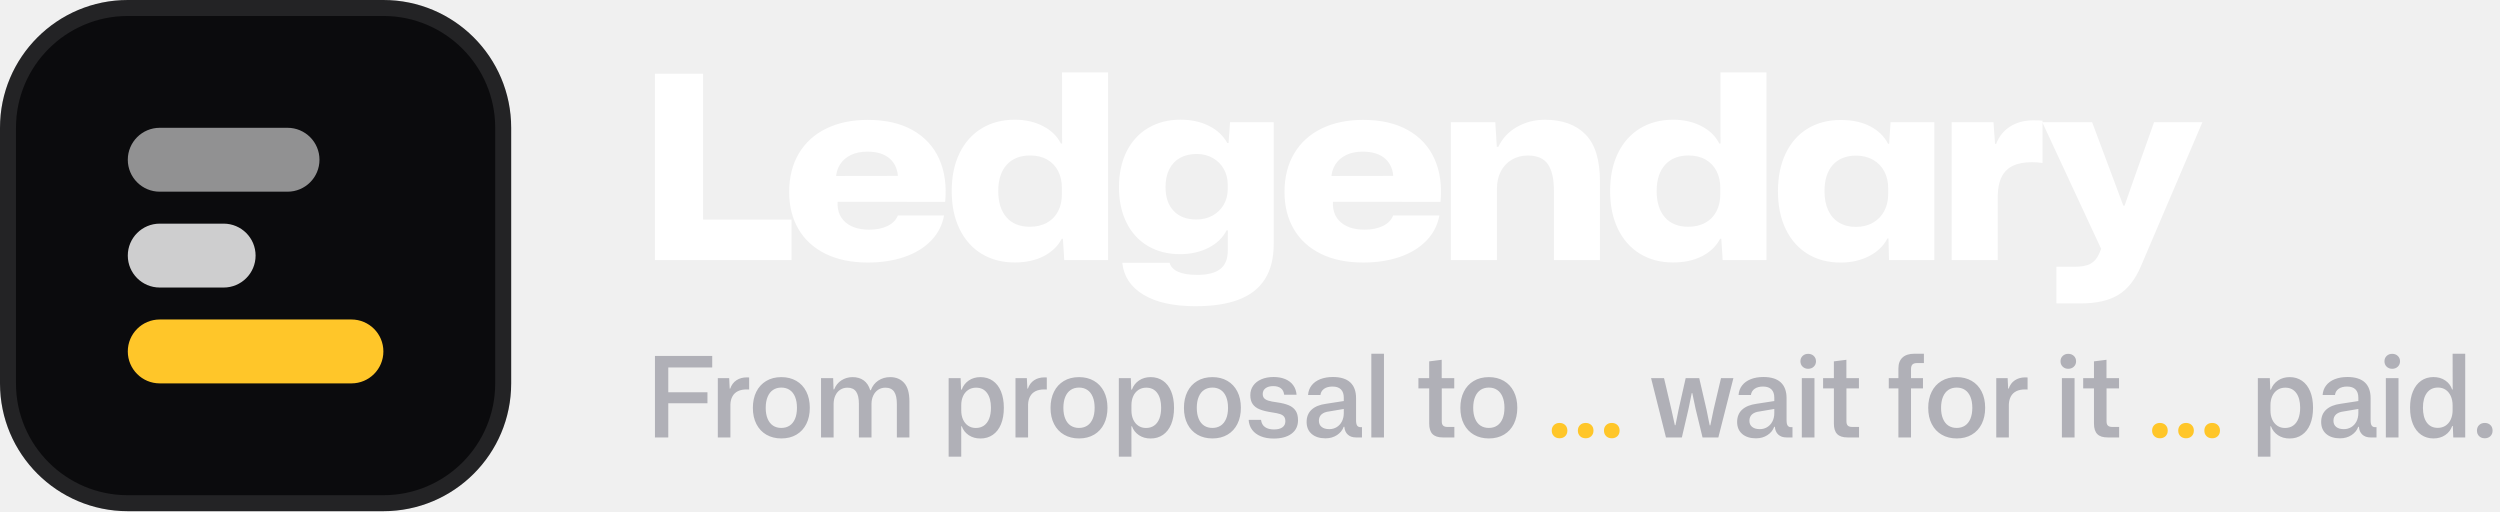
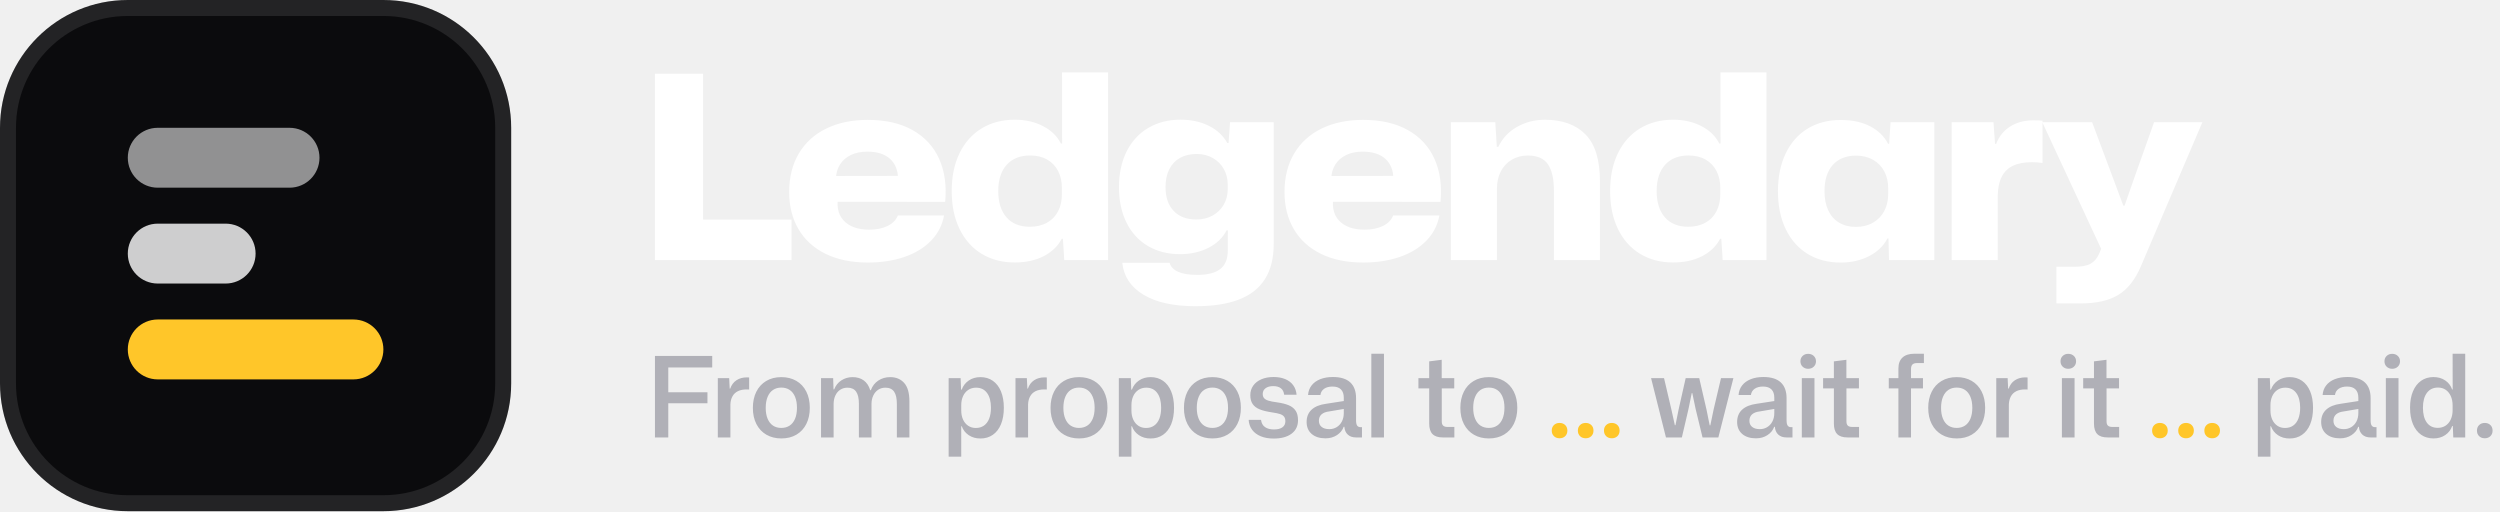
<svg xmlns="http://www.w3.org/2000/svg" viewBox="0 0 313 64" width="313" height="64" role="img" aria-label="Ledgendary. From proposal to … wait for it … paid.">
  <rect x="0" y="0" width="64" height="64" rx="16" fill="#0b0b0d" />
  <rect x="1" y="1" width="62" height="62" rx="15" fill="none" stroke="rgba(255,255,255,0.1)" stroke-width="2" />
-   <path d="M20 16H36A4 4 0 0 1 36 24H20A4 4 0 0 1 16 20V20A4 4 0 0 1 20 16Z" fill="#ffffff" opacity="0.55" />
-   <path d="M20 28H28A4 4 0 0 1 28 36H20A4 4 0 0 1 16 32V32A4 4 0 0 1 20 28Z" fill="#ffffff" opacity="0.8" />
-   <path d="M20 40H44A4 4 0 0 1 44 48H20A4 4 0 0 1 16 44V44A4 4 0 0 1 20 40Z" fill="#ffc629" />
+   <path d="M19.75 16H36.25A3.75 3.75 0 0 1 36.25 23.5H19.75A3.75 3.75 0 0 1 16 19.75V19.75A3.75 3.75 0 0 1 19.75 16Z" fill="#ffffff" opacity="0.55" />
+   <path d="M19.75 28H28.25A3.75 3.75 0 0 1 28.25 35.5H19.75A3.75 3.75 0 0 1 16 31.75V31.75A3.75 3.75 0 0 1 19.75 28Z" fill="#ffffff" opacity="0.8" />
+   <path d="M19.75 40H44.25A3.75 3.75 0 0 1 44.25 47.5H19.75A3.75 3.75 0 0 1 16 43.75V43.75A3.75 3.75 0 0 1 19.75 40Z" fill="#ffc629" />
  <path transform="translate(80.19 32.561) scale(0.032)" fill="#ffffff" d="M56.572 -729.0H244.789V-123.262L210.67 -158.371H591.07V0.0H56.572ZM581.692 -265.912Q581.692 -353.534 619.569 -417.153Q657.446 -480.773 726.876 -514.631Q796.306 -548.488 889.243 -548.488Q993.665 -548.488 1064.777 -508.409Q1135.888 -468.331 1168.47 -395.863Q1201.052 -323.394 1191.945 -227.81L689.562 -227.949L775.346 -259.234Q760.821 -191.918 794.13 -155.43Q827.44 -118.942 895.251 -118.942Q937.412 -118.942 967.129 -133.678Q996.845 -148.414 1006.777 -174.46H1187.713Q1177.053 -117.185 1136.591 -75.644Q1096.13 -34.104 1032.569 -12.235Q969.009 9.635 889.263 9.635Q793.345 9.635 723.898 -24.565Q654.452 -58.765 618.072 -121.091Q581.692 -183.416 581.692 -265.912ZM755.807 -328.995 1017.785 -329.411 1007.667 -318.006Q1007.159 -368.499 975.955 -396.378Q944.752 -424.258 887.896 -424.258Q850.813 -424.258 823.424 -411.246Q796.036 -398.235 780.718 -374.178Q765.4 -350.121 764.386 -317.454ZM1217.61 -269.973Q1217.61 -355.244 1248.307 -418.253Q1279.004 -481.263 1334.871 -515.232Q1390.739 -549.2 1464.656 -549.2Q1525.894 -549.2 1574.347 -524.368Q1622.8 -499.536 1644.804 -455.984H1649.549L1649.262 -734.203H1829.485V0.0H1657.965L1652.715 -83.343H1648.064Q1625.659 -40.267 1577.921 -15.451Q1530.183 9.365 1463.622 9.365Q1390.225 9.365 1334.614 -24.604Q1279.004 -58.573 1248.307 -121.668Q1217.61 -184.764 1217.61 -269.973ZM1648.731 -257.449V-281.955Q1648.731 -319.677 1633.925 -348.404Q1619.118 -377.131 1591.149 -393.161Q1563.18 -409.192 1524.681 -409.192Q1465.504 -409.192 1432.616 -372.564Q1399.728 -335.937 1399.728 -269.973Q1399.728 -204.214 1431.966 -167.266Q1464.203 -130.319 1523.306 -130.319Q1561.755 -130.319 1590.287 -146.168Q1618.82 -162.018 1633.776 -190.872Q1648.731 -219.726 1648.731 -257.449ZM1884.994 10.688H2070.086Q2077.022 34.454 2104.18 46.215Q2131.338 57.977 2178.377 57.977Q2238.775 57.977 2268.256 35.075Q2297.736 12.173 2297.736 -36.554L2298.023 -116.305H2293.138Q2270.61 -72.436 2221.81 -47.765Q2173.01 -23.095 2110.879 -23.095Q2039.605 -23.095 1985.356 -55.047Q1931.107 -86.999 1901.585 -146.283Q1872.062 -205.566 1872.062 -285.315Q1872.062 -365.29 1902.015 -425.025Q1931.968 -484.76 1986.574 -517.011Q2041.18 -549.262 2112.568 -549.262Q2175.619 -549.262 2223.771 -525.235Q2271.922 -501.209 2295.903 -457.98H2300.799L2306.605 -539.372H2477.429V-62.853Q2477.429 20.778 2442.837 74.85Q2408.245 128.921 2340.591 154.731Q2272.937 180.54 2171.533 180.54Q2042.372 180.54 1967.865 135.576Q1893.358 90.612 1884.994 10.688ZM2297.581 -278.138V-295.154Q2297.581 -329.008 2282.172 -356.304Q2266.762 -383.601 2239.093 -399.366Q2211.423 -415.131 2176.274 -415.131Q2138.451 -415.131 2111.051 -399.831Q2083.651 -384.53 2068.916 -355.45Q2054.18 -326.369 2054.18 -285.845Q2054.18 -225.455 2086.167 -192.112Q2118.153 -158.768 2174.672 -158.768Q2210.565 -158.768 2238.5 -174.23Q2266.436 -189.691 2282.009 -216.942Q2297.581 -244.193 2297.581 -278.138ZM2519.692 -265.912Q2519.692 -353.534 2557.569 -417.153Q2595.446 -480.773 2664.876 -514.631Q2734.306 -548.488 2827.243 -548.488Q2931.665 -548.488 3002.777 -508.409Q3073.888 -468.331 3106.47 -395.863Q3139.052 -323.394 3129.945 -227.81L2627.562 -227.949L2713.346 -259.234Q2698.821 -191.918 2732.13 -155.43Q2765.44 -118.942 2833.251 -118.942Q2875.412 -118.942 2905.129 -133.678Q2934.845 -148.414 2944.777 -174.46H3125.713Q3115.053 -117.185 3074.591 -75.644Q3034.13 -34.104 2970.569 -12.235Q2907.009 9.635 2827.263 9.635Q2731.345 9.635 2661.898 -24.565Q2592.452 -58.765 2556.072 -121.091Q2519.692 -183.416 2519.692 -265.912ZM2693.807 -328.995 2955.785 -329.411 2945.667 -318.006Q2945.159 -368.499 2913.955 -396.378Q2882.752 -424.258 2825.896 -424.258Q2788.813 -424.258 2761.424 -411.246Q2734.036 -398.235 2718.718 -374.178Q2703.4 -350.121 2702.386 -317.454ZM3170.534 -539.372H3344.415L3350.327 -443.089H3356.312Q3379.791 -492.653 3429.111 -520.841Q3478.431 -549.029 3538.864 -549.029Q3640.586 -549.029 3697.234 -491.661Q3753.882 -434.294 3753.882 -307.567V0.0H3573.719V-272.502Q3573.719 -340.963 3550.192 -374.978Q3526.665 -408.993 3471.965 -408.993Q3436.303 -408.993 3408.666 -392.55Q3381.029 -376.107 3365.949 -346.884Q3350.869 -317.661 3350.869 -279.868V0.0H3170.534ZM3793.61 -269.973Q3793.61 -355.244 3824.307 -418.253Q3855.004 -481.263 3910.871 -515.232Q3966.739 -549.2 4040.656 -549.2Q4101.894 -549.2 4150.347 -524.368Q4198.8 -499.536 4220.804 -455.984H4225.549L4225.262 -734.203H4405.485V0.0H4233.965L4228.715 -83.343H4224.064Q4201.659 -40.267 4153.921 -15.451Q4106.183 9.365 4039.622 9.365Q3966.225 9.365 3910.614 -24.604Q3855.004 -58.573 3824.307 -121.668Q3793.61 -184.764 3793.61 -269.973ZM4224.731 -257.449V-281.955Q4224.731 -319.677 4209.925 -348.404Q4195.118 -377.131 4167.149 -393.161Q4139.18 -409.192 4100.681 -409.192Q4041.504 -409.192 4008.616 -372.564Q3975.728 -335.937 3975.728 -269.973Q3975.728 -204.214 4007.966 -167.266Q4040.203 -130.319 4099.306 -130.319Q4137.755 -130.319 4166.287 -146.168Q4194.82 -162.018 4209.776 -190.872Q4224.731 -219.726 4224.731 -257.449ZM4450.287 -269.245Q4450.287 -354.512 4480.808 -417.732Q4511.329 -480.952 4566.732 -514.546Q4622.134 -548.14 4695.786 -548.14Q4763.642 -548.14 4811.31 -523.255Q4858.978 -498.37 4881.193 -454.847H4885.363L4890.896 -539.372H5062.162V0.0H4884.808L4882.729 -84.485H4878.584Q4855.929 -40.625 4806.734 -15.429Q4757.54 9.767 4696.028 9.767Q4621.939 9.767 4566.583 -24.051Q4511.227 -57.868 4480.757 -121.005Q4450.287 -184.142 4450.287 -269.245ZM4881.552 -257.844V-281.605Q4881.552 -318.304 4866.432 -346.982Q4851.313 -375.66 4822.617 -392.161Q4793.921 -408.662 4756.098 -408.662Q4697.855 -408.662 4665.13 -372.508Q4632.405 -336.354 4632.405 -269.241Q4632.405 -225.401 4647.266 -194.021Q4662.127 -162.642 4689.879 -146.207Q4717.632 -129.773 4755.337 -129.773Q4793.378 -129.773 4822.23 -146.408Q4851.083 -163.043 4866.317 -192.026Q4881.552 -221.008 4881.552 -257.844ZM5129.989 -539.372H5293.58L5299.619 -454.607H5304.039Q5320.785 -498.475 5358.883 -522.595Q5396.981 -546.715 5449.262 -546.715Q5472.72 -546.715 5485.389 -545.324V-379.988Q5462.105 -382.97 5445.058 -382.97Q5399.385 -382.97 5370.022 -369.085Q5340.658 -355.199 5325.764 -325.919Q5310.87 -296.64 5310.184 -251.209V0.0H5129.989ZM5539.807 26.153H5610.933Q5651.897 26.153 5673.363 14.308Q5694.829 2.463 5706.39 -23.649L5723.348 -64.003V-25.419L5484.441 -539.372H5679.446L5765.735 -308.868L5801.567 -212.781H5806.371L5839.927 -308.868L5921.881 -539.372H6110.92L5870.388 24.034Q5836.456 103.532 5781.321 136.567Q5726.187 169.601 5636.381 169.601H5539.807Z" />
  <path transform="translate(80.93 54.767) scale(0.014)" fill="#b0b0b7" d="M76.41 -729.0H588.564V-625.542H174.577L195.595 -646.958V0.0H76.41ZM162.04 -403.841H545.928V-305.351H162.04ZM638.616 -530.392H740.231L744.92 -436.552H749.634Q766.31 -485.712 805.186 -511.378Q844.062 -537.045 897.41 -537.045Q908.012 -537.045 918.661 -536.366V-428.574Q907.02 -429.253 895.93 -429.253Q849.727 -429.253 818.377 -413.733Q787.027 -398.213 770.109 -368.426Q753.191 -338.638 751.175 -295.953V0.0H638.616ZM952.081 -264.44Q952.081 -346.241 982.842 -408.317Q1013.603 -470.392 1071.197 -504.888Q1128.791 -539.384 1206.937 -539.384Q1282.6 -539.384 1340.268 -506.132Q1397.936 -472.88 1429.602 -410.731Q1461.268 -348.581 1461.268 -264.944Q1461.268 -183.472 1430.594 -121.484Q1399.92 -59.496 1342.414 -25.252Q1284.907 8.992 1206.937 8.992Q1131.099 8.992 1073.343 -24.26Q1015.587 -57.512 983.834 -119.41Q952.081 -181.308 952.081 -264.44ZM1346.385 -264.944Q1346.385 -322.369 1329.396 -363.212Q1312.407 -404.056 1280.934 -424.955Q1249.462 -445.855 1206.937 -445.855Q1164.263 -445.855 1132.777 -425.043Q1101.292 -404.231 1084.127 -363.223Q1066.963 -322.215 1066.963 -264.44Q1066.963 -207.52 1084.04 -166.928Q1101.117 -126.336 1132.35 -105.689Q1163.584 -85.042 1206.433 -85.042Q1249.112 -85.042 1280.584 -105.601Q1312.056 -126.161 1329.221 -166.753Q1346.385 -207.345 1346.385 -264.944ZM1561.582 -530.392H1670.157L1673.342 -429.851H1679.213Q1699.473 -482.109 1744.306 -510.746Q1789.139 -539.384 1843.276 -539.384Q1902.892 -539.384 1943.228 -510.168Q1983.565 -480.952 2001.446 -422.365H2006.993Q2027.966 -478.636 2074.304 -509.01Q2120.642 -539.384 2179.907 -539.384Q2258.687 -539.384 2305.327 -487.025Q2351.966 -434.665 2351.966 -323.275V0.0H2239.731V-300.285Q2239.731 -373.924 2215.008 -409.463Q2190.285 -445.001 2137.03 -445.001Q2100.024 -445.001 2071.882 -425.925Q2043.74 -406.85 2028.32 -373.444Q2012.899 -340.038 2012.899 -298.637V0.0H1900.314V-300.285Q1900.314 -373.749 1875.515 -409.375Q1850.715 -445.001 1798.293 -445.001Q1760.963 -445.001 1732.734 -426.09Q1704.504 -407.178 1689.322 -373.772Q1674.141 -340.366 1674.141 -298.637V0.0H1561.582ZM2702.877 -530.392H2809.963L2813.968 -427.812H2819.86Q2838.199 -478.594 2882.596 -508.989Q2926.992 -539.384 2987.281 -539.384Q3050.681 -539.384 3097.943 -506.561Q3145.205 -473.737 3170.838 -411.835Q3196.471 -349.933 3196.471 -264.944Q3196.471 -179.451 3170.838 -117.801Q3145.205 -56.151 3097.943 -23.328Q3050.681 9.496 2987.173 9.496Q2926.82 9.496 2882.628 -20.13Q2838.437 -49.756 2820.404 -99.676H2815.292L2815.616 171.933H2702.877ZM3081.245 -264.944Q3081.245 -349.984 3046.383 -397.524Q3011.522 -445.064 2948.277 -445.064Q2907.523 -445.064 2877.437 -424.584Q2847.351 -404.104 2831.484 -368.686Q2815.616 -333.268 2815.616 -289.549V-239.663Q2815.616 -195.944 2831.239 -160.774Q2846.862 -125.604 2876.457 -105.124Q2906.053 -84.644 2945.722 -84.644Q2988.337 -84.644 3018.768 -105.944Q3049.198 -127.244 3065.221 -168.016Q3081.245 -208.788 3081.245 -264.944ZM3300.616 -530.392H3402.231L3406.92 -436.552H3411.634Q3428.31 -485.712 3467.186 -511.378Q3506.062 -537.045 3559.41 -537.045Q3570.012 -537.045 3580.661 -536.366V-428.574Q3569.02 -429.253 3557.93 -429.253Q3511.727 -429.253 3480.377 -413.733Q3449.027 -398.213 3432.109 -368.426Q3415.191 -338.638 3413.175 -295.953V0.0H3300.616ZM3614.081 -264.44Q3614.081 -346.241 3644.842 -408.317Q3675.603 -470.392 3733.197 -504.888Q3790.791 -539.384 3868.937 -539.384Q3944.6 -539.384 4002.268 -506.132Q4059.936 -472.88 4091.602 -410.731Q4123.268 -348.581 4123.268 -264.944Q4123.268 -183.472 4092.594 -121.484Q4061.92 -59.496 4004.414 -25.252Q3946.907 8.992 3868.937 8.992Q3793.099 8.992 3735.343 -24.26Q3677.587 -57.512 3645.834 -119.41Q3614.081 -181.308 3614.081 -264.44ZM4008.385 -264.944Q4008.385 -322.369 3991.396 -363.212Q3974.407 -404.056 3942.934 -424.955Q3911.462 -445.855 3868.937 -445.855Q3826.263 -445.855 3794.777 -425.043Q3763.292 -404.231 3746.127 -363.223Q3728.963 -322.215 3728.963 -264.44Q3728.963 -207.52 3746.04 -166.928Q3763.117 -126.336 3794.35 -105.689Q3825.584 -85.042 3868.433 -85.042Q3911.112 -85.042 3942.584 -105.601Q3974.056 -126.161 3991.221 -166.753Q4008.385 -207.345 4008.385 -264.944ZM4224.877 -530.392H4331.963L4335.968 -427.812H4341.86Q4360.199 -478.594 4404.596 -508.989Q4448.992 -539.384 4509.281 -539.384Q4572.681 -539.384 4619.943 -506.561Q4667.205 -473.737 4692.838 -411.835Q4718.471 -349.933 4718.471 -264.944Q4718.471 -179.451 4692.838 -117.801Q4667.205 -56.151 4619.943 -23.328Q4572.681 9.496 4509.173 9.496Q4448.82 9.496 4404.628 -20.13Q4360.437 -49.756 4342.404 -99.676H4337.292L4337.616 171.933H4224.877ZM4603.245 -264.944Q4603.245 -349.984 4568.383 -397.524Q4533.522 -445.064 4470.277 -445.064Q4429.523 -445.064 4399.437 -424.584Q4369.351 -404.104 4353.484 -368.686Q4337.616 -333.268 4337.616 -289.549V-239.663Q4337.616 -195.944 4353.239 -160.774Q4368.862 -125.604 4398.457 -105.124Q4428.053 -84.644 4467.722 -84.644Q4510.337 -84.644 4540.768 -105.944Q4571.198 -127.244 4587.221 -168.016Q4603.245 -208.788 4603.245 -264.944ZM4807.081 -264.44Q4807.081 -346.241 4837.842 -408.317Q4868.603 -470.392 4926.197 -504.888Q4983.791 -539.384 5061.937 -539.384Q5137.6 -539.384 5195.268 -506.132Q5252.936 -472.88 5284.602 -410.731Q5316.268 -348.581 5316.268 -264.944Q5316.268 -183.472 5285.594 -121.484Q5254.92 -59.496 5197.414 -25.252Q5139.907 8.992 5061.937 8.992Q4986.099 8.992 4928.343 -24.26Q4870.587 -57.512 4838.834 -119.41Q4807.081 -181.308 4807.081 -264.44ZM5201.385 -264.944Q5201.385 -322.369 5184.396 -363.212Q5167.407 -404.056 5135.934 -424.955Q5104.462 -445.855 5061.937 -445.855Q5019.263 -445.855 4987.777 -425.043Q4956.292 -404.231 4939.127 -363.223Q4921.963 -322.215 4921.963 -264.44Q4921.963 -207.52 4939.04 -166.928Q4956.117 -126.336 4987.35 -105.689Q5018.584 -85.042 5061.433 -85.042Q5104.112 -85.042 5135.584 -105.601Q5167.056 -126.161 5184.221 -166.753Q5201.385 -207.345 5201.385 -264.944ZM5385.802 -157.286H5496.379Q5502.029 -113.318 5532.338 -92.367Q5562.647 -71.416 5612.44 -71.416Q5661.681 -71.416 5687.903 -90.577Q5714.124 -109.737 5714.124 -144.4Q5714.124 -170.496 5702.746 -185.468Q5691.369 -200.441 5667.195 -208.803Q5643.021 -217.165 5596.186 -223.849Q5526.836 -234.016 5484.827 -250.996Q5442.818 -267.976 5421.726 -298.536Q5400.635 -329.096 5400.635 -378.056Q5400.635 -426.525 5426.616 -463.238Q5452.598 -499.952 5499.823 -520.172Q5547.048 -540.392 5609.047 -540.392Q5669.076 -540.392 5714.135 -521.148Q5759.193 -501.904 5784.751 -466.212Q5810.31 -430.52 5814.445 -381.788H5703.39Q5698.735 -421.067 5673.601 -440.021Q5648.467 -458.976 5605.541 -458.976Q5562.438 -458.976 5537.044 -440.06Q5511.65 -421.143 5511.65 -388.504Q5511.65 -364.928 5524.198 -350.876Q5536.746 -336.825 5563.248 -328.635Q5589.751 -320.445 5639.382 -313.915Q5704.885 -304.591 5745.231 -287.36Q5785.577 -270.13 5806.439 -238.146Q5827.301 -206.161 5827.301 -154.345Q5827.301 -76.57 5769.207 -33.285Q5711.113 10.0 5609.44 10.0Q5543.244 10.0 5493.75 -10.496Q5444.255 -30.992 5416.438 -68.848Q5388.622 -106.703 5385.802 -157.286ZM5904.144 -138.371Q5904.144 -206.884 5948.719 -248.236Q5993.293 -289.587 6078.299 -301.021L6247.008 -327.098V-256.477L6107.704 -232.817Q6061.62 -227.567 6037.812 -206.481Q6014.004 -185.394 6014.004 -149.002Q6014.004 -113.681 6038.699 -93.909Q6063.394 -74.137 6107.039 -74.137Q6143.695 -74.137 6173.348 -92.296Q6203.001 -110.455 6219.769 -143.05Q6236.537 -175.644 6236.537 -217.711V-355.709Q6236.537 -404.003 6211.018 -429.525Q6185.5 -455.047 6136.019 -455.047Q6089.297 -455.047 6060.699 -435.04Q6032.101 -415.033 6027.475 -379.208H5917.041Q5920.511 -428.72 5948.646 -465.058Q5976.781 -501.395 6025.751 -520.894Q6074.722 -540.392 6139.382 -540.392Q6242.599 -540.392 6294.478 -492.258Q6346.357 -444.123 6346.357 -350.921V-151.754Q6346.357 -120.548 6356.042 -106.23Q6365.726 -91.911 6386.125 -91.911H6399.153V0.0H6345.07Q6299.569 0.0 6272.215 -25.371Q6244.861 -50.743 6241.683 -95.133H6235.786Q6219.489 -49.477 6175.354 -20.735Q6131.218 8.008 6073.462 8.008Q5994.749 8.008 5949.447 -31.179Q5904.144 -70.366 5904.144 -138.371ZM6482.864 -748.577H6595.926V0.0H6482.864ZM7000.429 -124.281V-438.375H6903.926V-530.392H7000.39V-680.269L7112.291 -694.464V-530.392H7224.495V-438.375H7112.795V-144.153Q7112.795 -117.097 7125.192 -105.565Q7137.589 -94.034 7162.446 -94.034H7225.503V0.0H7121.766Q7059.877 0.0 7030.153 -29.948Q7000.429 -59.896 7000.429 -124.281ZM7279.081 -264.44Q7279.081 -346.241 7309.842 -408.317Q7340.603 -470.392 7398.197 -504.888Q7455.791 -539.384 7533.937 -539.384Q7609.6 -539.384 7667.268 -506.132Q7724.936 -472.88 7756.602 -410.731Q7788.268 -348.581 7788.268 -264.944Q7788.268 -183.472 7757.594 -121.484Q7726.92 -59.496 7669.414 -25.252Q7611.907 8.992 7533.937 8.992Q7458.099 8.992 7400.343 -24.26Q7342.587 -57.512 7310.834 -119.41Q7279.081 -181.308 7279.081 -264.44ZM7673.385 -264.944Q7673.385 -322.369 7656.396 -363.212Q7639.407 -404.056 7607.934 -424.955Q7576.462 -445.855 7533.937 -445.855Q7491.263 -445.855 7459.777 -425.043Q7428.292 -404.231 7411.127 -363.223Q7393.963 -322.215 7393.963 -264.44Q7393.963 -207.52 7411.04 -166.928Q7428.117 -126.336 7459.35 -105.689Q7490.584 -85.042 7533.433 -85.042Q7576.112 -85.042 7607.584 -105.601Q7639.056 -126.161 7656.221 -166.753Q7673.385 -207.345 7673.385 -264.944ZM8984.531 -530.476H9100.475L9166.346 -249.236L9197.241 -109.655H9202.733L9230.662 -249.236L9294.033 -530.476H9415.288L9480.24 -249.236L9508.855 -108.215H9514.49L9543.768 -249.236L9609.965 -530.476H9720.836L9586.293 0.0H9444.768L9383.611 -252.114L9353.088 -396.876H9348.388L9318.693 -252.114L9259.913 0.0H9117.678ZM9754.144 -138.371Q9754.144 -206.884 9798.719 -248.236Q9843.293 -289.587 9928.299 -301.021L10097.008 -327.098V-256.477L9957.704 -232.817Q9911.62 -227.567 9887.812 -206.481Q9864.004 -185.394 9864.004 -149.002Q9864.004 -113.681 9888.699 -93.909Q9913.394 -74.137 9957.039 -74.137Q9993.695 -74.137 10023.348 -92.296Q10053.001 -110.455 10069.769 -143.05Q10086.537 -175.644 10086.537 -217.711V-355.709Q10086.537 -404.003 10061.018 -429.525Q10035.5 -455.047 9986.019 -455.047Q9939.297 -455.047 9910.699 -435.04Q9882.101 -415.033 9877.475 -379.208H9767.041Q9770.511 -428.72 9798.646 -465.058Q9826.781 -501.395 9875.751 -520.894Q9924.722 -540.392 9989.382 -540.392Q10092.599 -540.392 10144.478 -492.258Q10196.357 -444.123 10196.357 -350.921V-151.754Q10196.357 -120.548 10206.042 -106.23Q10215.726 -91.911 10236.125 -91.911H10249.153V0.0H10195.07Q10149.569 0.0 10122.215 -25.371Q10094.861 -50.743 10091.683 -95.133H10085.786Q10069.489 -49.477 10025.354 -20.735Q9981.218 8.008 9923.462 8.008Q9844.749 8.008 9799.447 -31.179Q9754.144 -70.366 9754.144 -138.371ZM10332.582 -530.392H10445.793V0.0H10332.582ZM10320.166 -681.101Q10320.166 -709.957 10339.801 -728.828Q10359.436 -747.7 10389.174 -747.7Q10419.643 -747.7 10439.506 -728.828Q10459.368 -709.957 10459.368 -681.101Q10459.368 -651.903 10439.506 -632.879Q10419.643 -613.855 10389.241 -613.855Q10359.375 -613.855 10339.771 -632.879Q10320.166 -651.903 10320.166 -681.101ZM10619.429 -124.281V-438.375H10522.926V-530.392H10619.39V-680.269L10731.291 -694.464V-530.392H10843.495V-438.375H10731.795V-144.153Q10731.795 -117.097 10744.192 -105.565Q10756.589 -94.034 10781.446 -94.034H10844.503V0.0H10740.766Q10678.877 0.0 10649.153 -29.948Q10619.429 -59.896 10619.429 -124.281ZM11196.444 -438.734H11110.392V-530.134H11196.444V-617.186Q11196.444 -681.112 11233.391 -714.845Q11270.337 -748.577 11338.778 -748.577H11424.608V-665.048H11363.572Q11334.948 -665.048 11322.063 -652.316Q11309.178 -639.584 11309.178 -610.142V-530.134H11416.147V-438.734H11309.168V0.0H11196.444ZM11463.081 -264.44Q11463.081 -346.241 11493.842 -408.317Q11524.603 -470.392 11582.197 -504.888Q11639.791 -539.384 11717.937 -539.384Q11793.6 -539.384 11851.268 -506.132Q11908.936 -472.88 11940.602 -410.731Q11972.268 -348.581 11972.268 -264.944Q11972.268 -183.472 11941.594 -121.484Q11910.92 -59.496 11853.414 -25.252Q11795.907 8.992 11717.937 8.992Q11642.099 8.992 11584.343 -24.26Q11526.587 -57.512 11494.834 -119.41Q11463.081 -181.308 11463.081 -264.44ZM11857.385 -264.944Q11857.385 -322.369 11840.396 -363.212Q11823.407 -404.056 11791.934 -424.955Q11760.462 -445.855 11717.937 -445.855Q11675.263 -445.855 11643.777 -425.043Q11612.292 -404.231 11595.127 -363.223Q11577.963 -322.215 11577.963 -264.44Q11577.963 -207.52 11595.04 -166.928Q11612.117 -126.336 11643.35 -105.689Q11674.584 -85.042 11717.433 -85.042Q11760.112 -85.042 11791.584 -105.601Q11823.056 -126.161 11840.221 -166.753Q11857.385 -207.345 11857.385 -264.944ZM12071.616 -530.392H12173.231L12177.92 -436.552H12182.634Q12199.31 -485.712 12238.186 -511.378Q12277.062 -537.045 12330.41 -537.045Q12341.012 -537.045 12351.661 -536.366V-428.574Q12340.02 -429.253 12328.93 -429.253Q12282.727 -429.253 12251.377 -413.733Q12220.027 -398.213 12203.109 -368.426Q12186.191 -338.638 12184.175 -295.953V0.0H12071.616ZM12658.582 -530.392H12771.793V0.0H12658.582ZM12646.166 -681.101Q12646.166 -709.957 12665.801 -728.828Q12685.436 -747.7 12715.174 -747.7Q12745.643 -747.7 12765.506 -728.828Q12785.368 -709.957 12785.368 -681.101Q12785.368 -651.903 12765.506 -632.879Q12745.643 -613.855 12715.241 -613.855Q12685.375 -613.855 12665.771 -632.879Q12646.166 -651.903 12646.166 -681.101ZM12945.429 -124.281V-438.375H12848.926V-530.392H12945.39V-680.269L13057.291 -694.464V-530.392H13169.495V-438.375H13057.795V-144.153Q13057.795 -117.097 13070.192 -105.565Q13082.589 -94.034 13107.446 -94.034H13170.503V0.0H13066.766Q13004.877 0.0 12975.153 -29.948Q12945.429 -59.896 12945.429 -124.281ZM14410.877 -530.392H14517.963L14521.968 -427.812H14527.86Q14546.199 -478.594 14590.596 -508.989Q14634.992 -539.384 14695.281 -539.384Q14758.681 -539.384 14805.943 -506.561Q14853.205 -473.737 14878.838 -411.835Q14904.471 -349.933 14904.471 -264.944Q14904.471 -179.451 14878.838 -117.801Q14853.205 -56.151 14805.943 -23.328Q14758.681 9.496 14695.173 9.496Q14634.82 9.496 14590.628 -20.13Q14546.437 -49.756 14528.404 -99.676H14523.292L14523.616 171.933H14410.877ZM14789.245 -264.944Q14789.245 -349.984 14754.383 -397.524Q14719.522 -445.064 14656.277 -445.064Q14615.523 -445.064 14585.437 -424.584Q14555.351 -404.104 14539.484 -368.686Q14523.616 -333.268 14523.616 -289.549V-239.663Q14523.616 -195.944 14539.239 -160.774Q14554.862 -125.604 14584.457 -105.124Q14614.053 -84.644 14653.722 -84.644Q14696.337 -84.644 14726.768 -105.944Q14757.198 -127.244 14773.221 -168.016Q14789.245 -208.788 14789.245 -264.944ZM14977.144 -138.371Q14977.144 -206.884 15021.719 -248.236Q15066.293 -289.587 15151.299 -301.021L15320.008 -327.098V-256.477L15180.704 -232.817Q15134.62 -227.567 15110.812 -206.481Q15087.004 -185.394 15087.004 -149.002Q15087.004 -113.681 15111.699 -93.909Q15136.394 -74.137 15180.039 -74.137Q15216.695 -74.137 15246.348 -92.296Q15276.001 -110.455 15292.769 -143.05Q15309.537 -175.644 15309.537 -217.711V-355.709Q15309.537 -404.003 15284.018 -429.525Q15258.5 -455.047 15209.019 -455.047Q15162.297 -455.047 15133.699 -435.04Q15105.101 -415.033 15100.475 -379.208H14990.041Q14993.511 -428.72 15021.646 -465.058Q15049.781 -501.395 15098.751 -520.894Q15147.722 -540.392 15212.382 -540.392Q15315.599 -540.392 15367.478 -492.258Q15419.357 -444.123 15419.357 -350.921V-151.754Q15419.357 -120.548 15429.042 -106.23Q15438.726 -91.911 15459.125 -91.911H15472.153V0.0H15418.07Q15372.569 0.0 15345.215 -25.371Q15317.861 -50.743 15314.683 -95.133H15308.786Q15292.489 -49.477 15248.354 -20.735Q15204.218 8.008 15146.462 8.008Q15067.749 8.008 15022.447 -31.179Q14977.144 -70.366 14977.144 -138.371ZM15555.582 -530.392H15668.793V0.0H15555.582ZM15543.166 -681.101Q15543.166 -709.957 15562.801 -728.828Q15582.436 -747.7 15612.174 -747.7Q15642.643 -747.7 15662.506 -728.828Q15682.368 -709.957 15682.368 -681.101Q15682.368 -651.903 15662.506 -632.879Q15642.643 -613.855 15612.241 -613.855Q15582.375 -613.855 15562.771 -632.879Q15543.166 -651.903 15543.166 -681.101ZM15772.054 -265.448Q15772.054 -350.424 15797.946 -412.16Q15823.838 -473.896 15871.186 -506.892Q15918.534 -539.888 15981.323 -539.888Q16041.837 -539.888 16086.301 -509.918Q16130.766 -479.947 16148.065 -429.165H16153.234L16152.586 -748.577H16265.325V0.0H16158.562L16154.406 -102.063H16148.838Q16130.918 -50.936 16086.377 -20.972Q16041.837 8.992 15981.323 8.992Q15918.534 8.992 15871.186 -24.004Q15823.838 -57.0 15797.946 -118.988Q15772.054 -180.976 15772.054 -265.448ZM16152.586 -241.9V-288.456Q16152.586 -332.519 16137.013 -368.463Q16121.44 -404.406 16091.878 -425.239Q16062.316 -446.072 16022.227 -446.072Q15957.928 -446.072 15922.605 -398.446Q15887.281 -350.82 15887.281 -265.448Q15887.281 -180.904 15921.69 -133.278Q15956.099 -85.652 16019.825 -85.652Q16060.828 -85.652 16090.886 -106.062Q16120.944 -126.472 16136.765 -162.154Q16152.586 -197.836 16152.586 -241.9ZM16370.291 -61.079Q16370.291 -91.479 16389.63 -110.566Q16408.969 -129.654 16440.165 -129.654Q16471.362 -129.654 16490.701 -110.566Q16510.04 -91.479 16510.04 -61.079Q16510.04 -30.679 16490.701 -11.591Q16471.362 7.496 16440.165 7.496Q16408.969 7.496 16389.63 -11.591Q16370.291 -30.679 16370.291 -61.079Z" />
  <path transform="translate(80.93 54.767) scale(0.014)" fill="#ffc629" d="M8096.291 -61.079Q8096.291 -91.479 8115.63 -110.566Q8134.969 -129.654 8166.165 -129.654Q8197.362 -129.654 8216.701 -110.566Q8236.04 -91.479 8236.04 -61.079Q8236.04 -30.679 8216.701 -11.591Q8197.362 7.496 8166.165 7.496Q8134.969 7.496 8115.63 -11.591Q8096.291 -30.679 8096.291 -61.079ZM8329.845 -61.079Q8329.845 -91.479 8349.185 -110.566Q8368.524 -129.654 8399.72 -129.654Q8430.916 -129.654 8450.255 -110.566Q8469.595 -91.479 8469.595 -61.079Q8469.595 -30.679 8450.255 -11.591Q8430.916 7.496 8399.72 7.496Q8368.524 7.496 8349.185 -11.591Q8329.845 -30.679 8329.845 -61.079ZM8563.4 -61.079Q8563.4 -91.479 8582.739 -110.566Q8602.078 -129.654 8633.274 -129.654Q8664.471 -129.654 8683.81 -110.566Q8703.149 -91.479 8703.149 -61.079Q8703.149 -30.679 8683.81 -11.591Q8664.471 7.496 8633.274 7.496Q8602.078 7.496 8582.739 -11.591Q8563.4 -30.679 8563.4 -61.079ZM13465.291 -61.079Q13465.291 -91.479 13484.63 -110.566Q13503.969 -129.654 13535.165 -129.654Q13566.362 -129.654 13585.701 -110.566Q13605.04 -91.479 13605.04 -61.079Q13605.04 -30.679 13585.701 -11.591Q13566.362 7.496 13535.165 7.496Q13503.969 7.496 13484.63 -11.591Q13465.291 -30.679 13465.291 -61.079ZM13698.845 -61.079Q13698.845 -91.479 13718.185 -110.566Q13737.524 -129.654 13768.72 -129.654Q13799.916 -129.654 13819.255 -110.566Q13838.595 -91.479 13838.595 -61.079Q13838.595 -30.679 13819.255 -11.591Q13799.916 7.496 13768.72 7.496Q13737.524 7.496 13718.185 -11.591Q13698.845 -30.679 13698.845 -61.079ZM13932.4 -61.079Q13932.4 -91.479 13951.739 -110.566Q13971.078 -129.654 14002.274 -129.654Q14033.471 -129.654 14052.81 -110.566Q14072.149 -91.479 14072.149 -61.079Q14072.149 -30.679 14052.81 -11.591Q14033.471 7.496 14002.274 7.496Q13971.078 7.496 13951.739 -11.591Q13932.4 -30.679 13932.4 -61.079Z" />
</svg>
